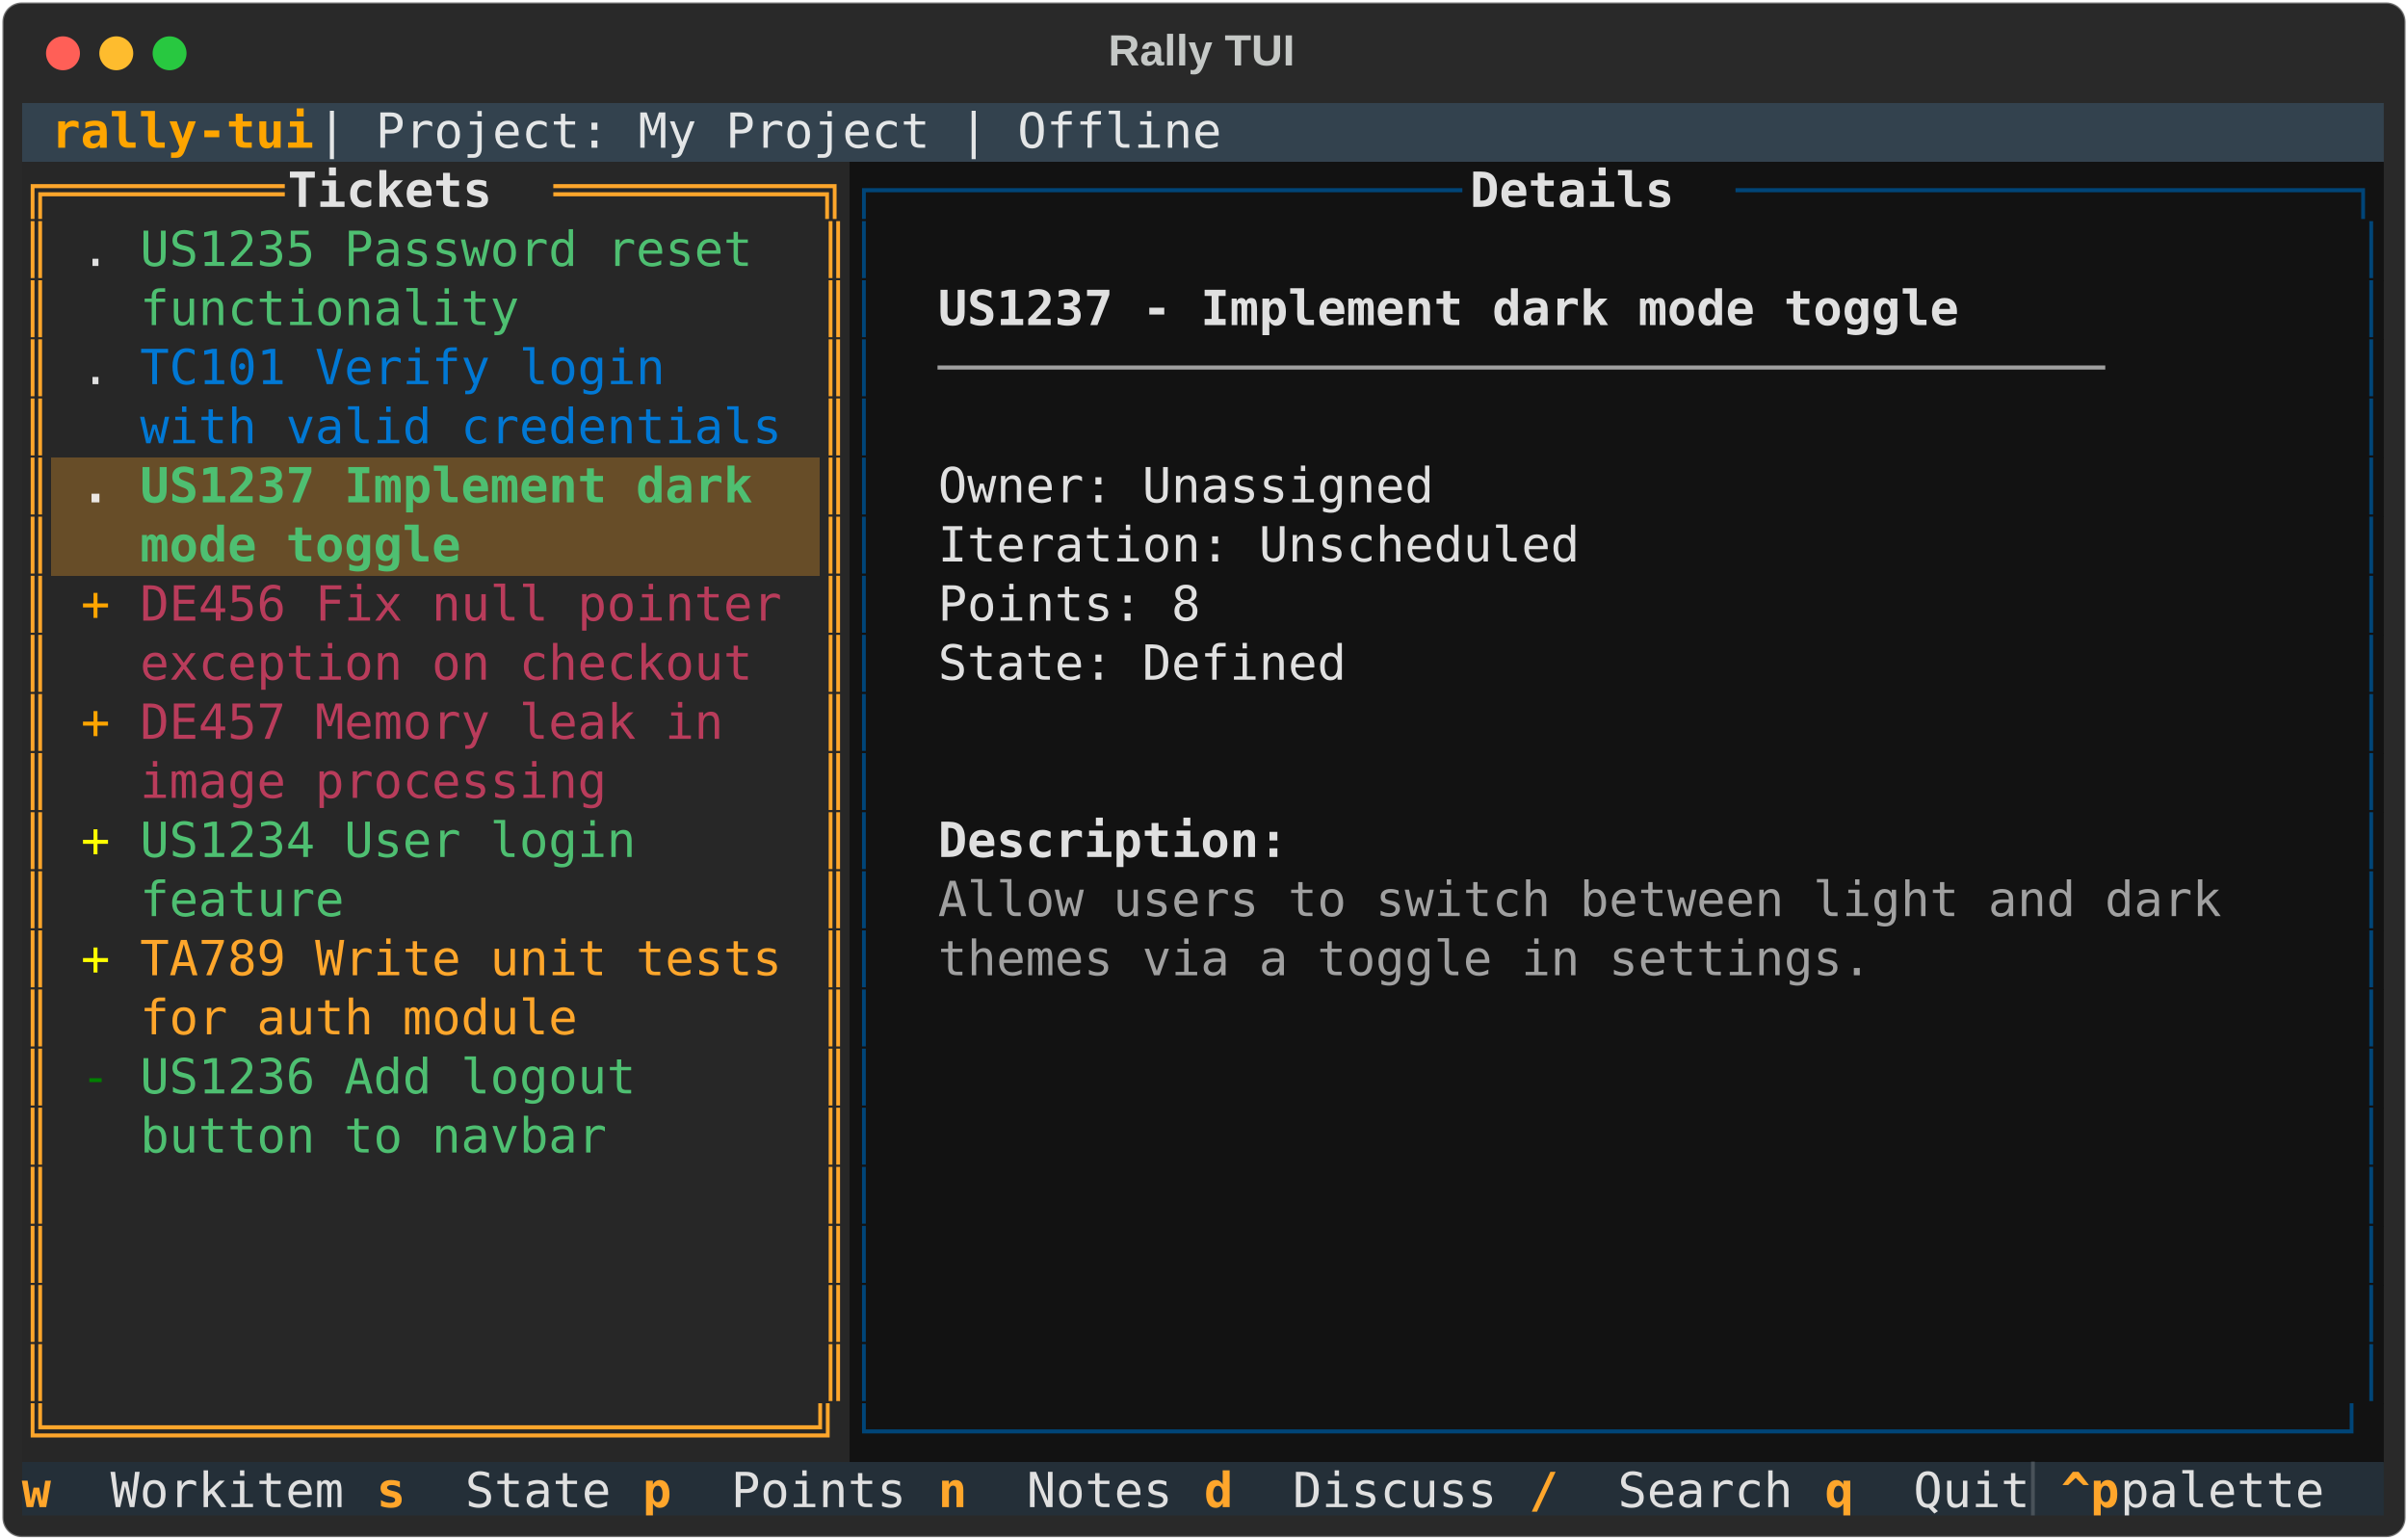
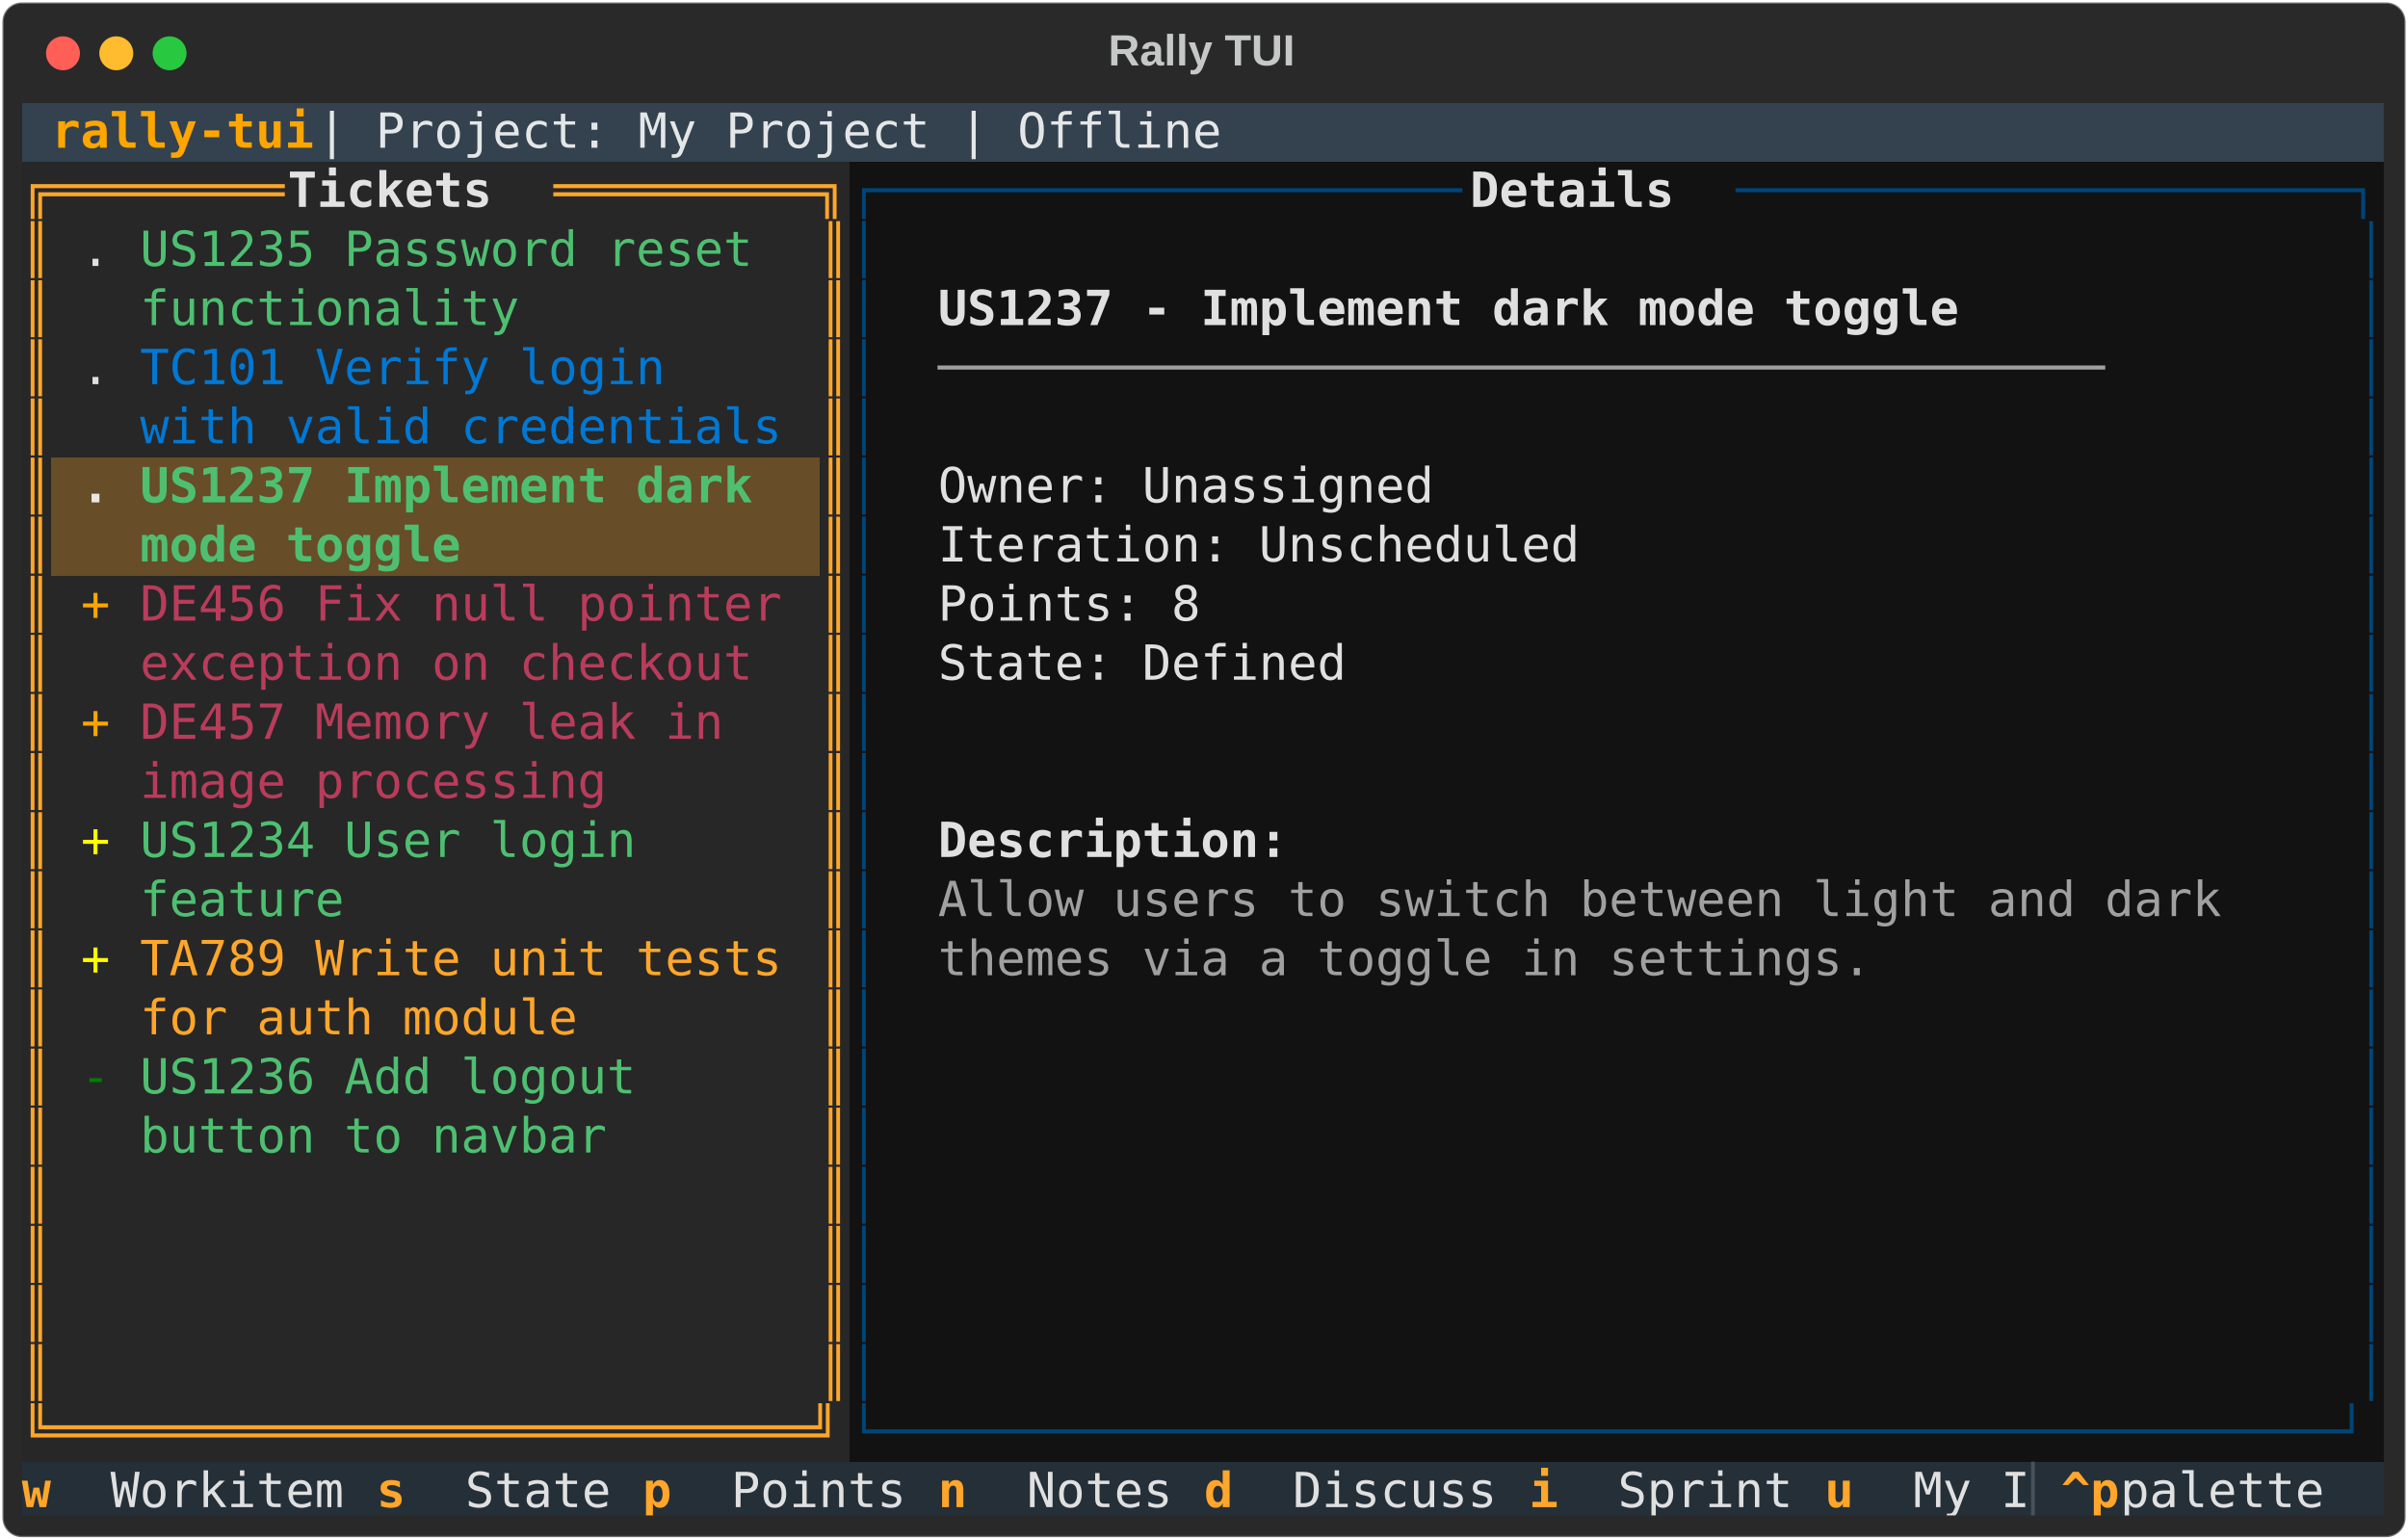
<svg xmlns="http://www.w3.org/2000/svg" class="rich-terminal" viewBox="0 0 994 635.6">
  <style>

    @font-face {
        font-family: "Fira Code";
        src: local("FiraCode-Regular"),
                url("https://cdnjs.cloudflare.com/ajax/libs/firacode/6.2.0/woff2/FiraCode-Regular.woff2") format("woff2"),
                url("https://cdnjs.cloudflare.com/ajax/libs/firacode/6.2.0/woff/FiraCode-Regular.woff") format("woff");
        font-style: normal;
        font-weight: 400;
    }
    @font-face {
        font-family: "Fira Code";
        src: local("FiraCode-Bold"),
                url("https://cdnjs.cloudflare.com/ajax/libs/firacode/6.2.0/woff2/FiraCode-Bold.woff2") format("woff2"),
                url("https://cdnjs.cloudflare.com/ajax/libs/firacode/6.2.0/woff/FiraCode-Bold.woff") format("woff");
        font-style: bold;
        font-weight: 700;
    }

    .terminal-matrix {
        font-family: Fira Code, monospace;
        font-size: 20px;
        line-height: 24.4px;
        font-variant-east-asian: full-width;
    }

    .terminal-title {
        font-size: 18px;
        font-weight: bold;
        font-family: arial;
    }

    .terminal-r1 { fill: #c5c8c6 }
.terminal-r2 { fill: #ffa500;font-weight: bold }
.terminal-r3 { fill: #e4e6e7 }
.terminal-r4 { fill: #fea62b }
.terminal-r5 { fill: #e2e2e2;font-weight: bold }
.terminal-r6 { fill: #004578 }
.terminal-r7 { fill: #e0e0e0;font-weight: bold }
.terminal-r8 { fill: #e0e0e0 }
.terminal-r9 { fill: #4ebf71 }
.terminal-r10 { fill: #0178d4 }
.terminal-r11 { fill: #a0a0a0 }
.terminal-r12 { fill: #ebe7e3;font-weight: bold }
.terminal-r13 { fill: #4ebf71;font-weight: bold }
.terminal-r14 { fill: #ffa500 }
.terminal-r15 { fill: #b93c5b }
.terminal-r16 { fill: #ffff00 }
.terminal-r17 { fill: #008000 }
.terminal-r18 { fill: #ffa62b;font-weight: bold }
.terminal-r19 { fill: #495259 }
    </style>
  <defs>
    <clipPath id="terminal-clip-terminal">
      <rect x="0" y="0" width="975.0" height="584.6" />
    </clipPath>
    <clipPath id="terminal-line-0">
      <rect x="0" y="1.5" width="976" height="24.65" />
    </clipPath>
    <clipPath id="terminal-line-1">
      <rect x="0" y="25.9" width="976" height="24.65" />
    </clipPath>
    <clipPath id="terminal-line-2">
      <rect x="0" y="50.3" width="976" height="24.65" />
    </clipPath>
    <clipPath id="terminal-line-3">
      <rect x="0" y="74.7" width="976" height="24.65" />
    </clipPath>
    <clipPath id="terminal-line-4">
      <rect x="0" y="99.1" width="976" height="24.65" />
    </clipPath>
    <clipPath id="terminal-line-5">
      <rect x="0" y="123.5" width="976" height="24.65" />
    </clipPath>
    <clipPath id="terminal-line-6">
      <rect x="0" y="147.9" width="976" height="24.65" />
    </clipPath>
    <clipPath id="terminal-line-7">
      <rect x="0" y="172.3" width="976" height="24.65" />
    </clipPath>
    <clipPath id="terminal-line-8">
      <rect x="0" y="196.7" width="976" height="24.65" />
    </clipPath>
    <clipPath id="terminal-line-9">
      <rect x="0" y="221.1" width="976" height="24.65" />
    </clipPath>
    <clipPath id="terminal-line-10">
      <rect x="0" y="245.5" width="976" height="24.65" />
    </clipPath>
    <clipPath id="terminal-line-11">
      <rect x="0" y="269.9" width="976" height="24.65" />
    </clipPath>
    <clipPath id="terminal-line-12">
      <rect x="0" y="294.3" width="976" height="24.65" />
    </clipPath>
    <clipPath id="terminal-line-13">
      <rect x="0" y="318.7" width="976" height="24.65" />
    </clipPath>
    <clipPath id="terminal-line-14">
      <rect x="0" y="343.1" width="976" height="24.65" />
    </clipPath>
    <clipPath id="terminal-line-15">
      <rect x="0" y="367.5" width="976" height="24.65" />
    </clipPath>
    <clipPath id="terminal-line-16">
      <rect x="0" y="391.9" width="976" height="24.65" />
    </clipPath>
    <clipPath id="terminal-line-17">
      <rect x="0" y="416.3" width="976" height="24.65" />
    </clipPath>
    <clipPath id="terminal-line-18">
      <rect x="0" y="440.7" width="976" height="24.65" />
    </clipPath>
    <clipPath id="terminal-line-19">
      <rect x="0" y="465.1" width="976" height="24.65" />
    </clipPath>
    <clipPath id="terminal-line-20">
      <rect x="0" y="489.5" width="976" height="24.65" />
    </clipPath>
    <clipPath id="terminal-line-21">
      <rect x="0" y="513.9" width="976" height="24.65" />
    </clipPath>
    <clipPath id="terminal-line-22">
      <rect x="0" y="538.3" width="976" height="24.65" />
    </clipPath>
  </defs>
  <rect fill="#292929" stroke="rgba(255,255,255,0.35)" stroke-width="1" x="1" y="1" width="992" height="633.6" rx="8" />
  <text class="terminal-title" fill="#c5c8c6" text-anchor="middle" x="496" y="27">Rally TUI</text>
  <g transform="translate(26,22)">
    <circle cx="0" cy="0" r="7" fill="#ff5f57" />
    <circle cx="22" cy="0" r="7" fill="#febc2e" />
    <circle cx="44" cy="0" r="7" fill="#28c840" />
  </g>
  <g transform="translate(9, 41)" clip-path="url(#terminal-clip-terminal)">
    <rect fill="#33424e" x="0" y="1.5" width="12.2" height="24.65" shape-rendering="crispEdges" />
    <rect fill="#33424e" x="12.2" y="1.5" width="109.8" height="24.65" shape-rendering="crispEdges" />
    <rect fill="#33424e" x="122" y="1.5" width="390.4" height="24.65" shape-rendering="crispEdges" />
    <rect fill="#33424e" x="512.4" y="1.5" width="463.6" height="24.65" shape-rendering="crispEdges" />
    <rect fill="#272727" x="0" y="25.9" width="109.8" height="24.65" shape-rendering="crispEdges" />
    <rect fill="#272727" x="109.8" y="25.9" width="109.8" height="24.65" shape-rendering="crispEdges" />
    <rect fill="#272727" x="219.6" y="25.9" width="122" height="24.65" shape-rendering="crispEdges" />
    <rect fill="#121212" x="341.6" y="25.9" width="256.2" height="24.65" shape-rendering="crispEdges" />
    <rect fill="#121212" x="597.8" y="25.9" width="109.8" height="24.65" shape-rendering="crispEdges" />
    <rect fill="#121212" x="707.6" y="25.9" width="268.4" height="24.65" shape-rendering="crispEdges" />
    <rect fill="#272727" x="0" y="50.3" width="12.2" height="24.65" shape-rendering="crispEdges" />
    <rect fill="#272727" x="12.2" y="50.3" width="12.2" height="24.65" shape-rendering="crispEdges" />
    <rect fill="#272727" x="24.4" y="50.3" width="12.2" height="24.65" shape-rendering="crispEdges" />
    <rect fill="#272727" x="36.6" y="50.3" width="12.2" height="24.65" shape-rendering="crispEdges" />
    <rect fill="#272727" x="48.8" y="50.3" width="256.2" height="24.65" shape-rendering="crispEdges" />
    <rect fill="#272727" x="305" y="50.3" width="24.4" height="24.65" shape-rendering="crispEdges" />
    <rect fill="#272727" x="329.4" y="50.3" width="12.2" height="24.65" shape-rendering="crispEdges" />
    <rect fill="#121212" x="341.6" y="50.3" width="12.2" height="24.65" shape-rendering="crispEdges" />
    <rect fill="#121212" x="353.8" y="50.3" width="610" height="24.65" shape-rendering="crispEdges" />
    <rect fill="#121212" x="963.8" y="50.3" width="12.2" height="24.65" shape-rendering="crispEdges" />
    <rect fill="#272727" x="0" y="74.7" width="12.2" height="24.65" shape-rendering="crispEdges" />
    <rect fill="#272727" x="12.2" y="74.7" width="36.6" height="24.65" shape-rendering="crispEdges" />
    <rect fill="#272727" x="48.8" y="74.7" width="158.6" height="24.65" shape-rendering="crispEdges" />
    <rect fill="#272727" x="207.4" y="74.7" width="122" height="24.65" shape-rendering="crispEdges" />
    <rect fill="#272727" x="329.4" y="74.7" width="12.2" height="24.65" shape-rendering="crispEdges" />
    <rect fill="#121212" x="341.6" y="74.7" width="12.2" height="24.65" shape-rendering="crispEdges" />
    <rect fill="#121212" x="353.8" y="74.7" width="24.4" height="24.65" shape-rendering="crispEdges" />
    <rect fill="#121212" x="378.2" y="74.7" width="427" height="24.65" shape-rendering="crispEdges" />
    <rect fill="#121212" x="805.2" y="74.7" width="158.6" height="24.65" shape-rendering="crispEdges" />
    <rect fill="#121212" x="963.8" y="74.7" width="12.2" height="24.65" shape-rendering="crispEdges" />
    <rect fill="#272727" x="0" y="99.1" width="12.2" height="24.65" shape-rendering="crispEdges" />
    <rect fill="#272727" x="12.2" y="99.1" width="12.2" height="24.65" shape-rendering="crispEdges" />
    <rect fill="#272727" x="24.4" y="99.1" width="12.2" height="24.65" shape-rendering="crispEdges" />
    <rect fill="#272727" x="36.6" y="99.1" width="12.2" height="24.65" shape-rendering="crispEdges" />
    <rect fill="#272727" x="48.8" y="99.1" width="219.6" height="24.65" shape-rendering="crispEdges" />
    <rect fill="#272727" x="268.4" y="99.1" width="61" height="24.65" shape-rendering="crispEdges" />
    <rect fill="#272727" x="329.4" y="99.1" width="12.2" height="24.65" shape-rendering="crispEdges" />
    <rect fill="#121212" x="341.6" y="99.1" width="12.2" height="24.65" shape-rendering="crispEdges" />
    <rect fill="#121212" x="353.8" y="99.1" width="24.4" height="24.65" shape-rendering="crispEdges" />
    <rect fill="#121212" x="378.2" y="99.1" width="488" height="24.65" shape-rendering="crispEdges" />
    <rect fill="#121212" x="866.2" y="99.1" width="97.6" height="24.65" shape-rendering="crispEdges" />
    <rect fill="#121212" x="963.8" y="99.1" width="12.2" height="24.65" shape-rendering="crispEdges" />
    <rect fill="#272727" x="0" y="123.5" width="12.2" height="24.65" shape-rendering="crispEdges" />
    <rect fill="#272727" x="12.2" y="123.5" width="36.6" height="24.65" shape-rendering="crispEdges" />
    <rect fill="#272727" x="48.8" y="123.5" width="268.4" height="24.65" shape-rendering="crispEdges" />
    <rect fill="#272727" x="317.2" y="123.5" width="12.2" height="24.65" shape-rendering="crispEdges" />
    <rect fill="#272727" x="329.4" y="123.5" width="12.2" height="24.65" shape-rendering="crispEdges" />
    <rect fill="#121212" x="341.6" y="123.5" width="12.2" height="24.65" shape-rendering="crispEdges" />
    <rect fill="#121212" x="353.8" y="123.5" width="610" height="24.65" shape-rendering="crispEdges" />
    <rect fill="#121212" x="963.8" y="123.5" width="12.2" height="24.65" shape-rendering="crispEdges" />
    <rect fill="#272727" x="0" y="147.9" width="12.2" height="24.65" shape-rendering="crispEdges" />
    <rect fill="#674d28" x="12.2" y="147.9" width="12.2" height="24.65" shape-rendering="crispEdges" />
    <rect fill="#674d28" x="24.4" y="147.9" width="12.2" height="24.65" shape-rendering="crispEdges" />
    <rect fill="#674d28" x="36.6" y="147.9" width="12.2" height="24.65" shape-rendering="crispEdges" />
    <rect fill="#674d28" x="48.8" y="147.9" width="256.2" height="24.65" shape-rendering="crispEdges" />
    <rect fill="#674d28" x="305" y="147.9" width="24.4" height="24.65" shape-rendering="crispEdges" />
    <rect fill="#272727" x="329.4" y="147.9" width="12.2" height="24.65" shape-rendering="crispEdges" />
    <rect fill="#121212" x="341.6" y="147.9" width="12.2" height="24.65" shape-rendering="crispEdges" />
    <rect fill="#121212" x="353.8" y="147.9" width="24.4" height="24.65" shape-rendering="crispEdges" />
    <rect fill="#121212" x="378.2" y="147.9" width="207.4" height="24.65" shape-rendering="crispEdges" />
    <rect fill="#121212" x="585.6" y="147.9" width="378.2" height="24.65" shape-rendering="crispEdges" />
    <rect fill="#121212" x="963.8" y="147.9" width="12.2" height="24.65" shape-rendering="crispEdges" />
    <rect fill="#272727" x="0" y="172.3" width="12.2" height="24.65" shape-rendering="crispEdges" />
    <rect fill="#674d28" x="12.2" y="172.3" width="36.6" height="24.65" shape-rendering="crispEdges" />
    <rect fill="#674d28" x="48.8" y="172.3" width="134.2" height="24.65" shape-rendering="crispEdges" />
    <rect fill="#674d28" x="183" y="172.3" width="146.4" height="24.65" shape-rendering="crispEdges" />
    <rect fill="#272727" x="329.4" y="172.3" width="12.2" height="24.65" shape-rendering="crispEdges" />
    <rect fill="#121212" x="341.6" y="172.3" width="12.2" height="24.65" shape-rendering="crispEdges" />
    <rect fill="#121212" x="353.8" y="172.3" width="24.4" height="24.65" shape-rendering="crispEdges" />
    <rect fill="#121212" x="378.2" y="172.3" width="268.4" height="24.65" shape-rendering="crispEdges" />
    <rect fill="#121212" x="646.6" y="172.3" width="317.2" height="24.65" shape-rendering="crispEdges" />
    <rect fill="#121212" x="963.8" y="172.3" width="12.2" height="24.65" shape-rendering="crispEdges" />
    <rect fill="#272727" x="0" y="196.7" width="12.2" height="24.65" shape-rendering="crispEdges" />
    <rect fill="#272727" x="12.2" y="196.7" width="12.2" height="24.65" shape-rendering="crispEdges" />
    <rect fill="#272727" x="24.4" y="196.7" width="12.2" height="24.65" shape-rendering="crispEdges" />
    <rect fill="#272727" x="36.6" y="196.7" width="12.2" height="24.65" shape-rendering="crispEdges" />
    <rect fill="#272727" x="48.8" y="196.7" width="268.4" height="24.65" shape-rendering="crispEdges" />
    <rect fill="#272727" x="317.2" y="196.7" width="12.2" height="24.65" shape-rendering="crispEdges" />
    <rect fill="#272727" x="329.4" y="196.7" width="12.2" height="24.65" shape-rendering="crispEdges" />
    <rect fill="#121212" x="341.6" y="196.7" width="12.2" height="24.65" shape-rendering="crispEdges" />
    <rect fill="#121212" x="353.8" y="196.7" width="24.4" height="24.65" shape-rendering="crispEdges" />
    <rect fill="#121212" x="378.2" y="196.7" width="109.8" height="24.65" shape-rendering="crispEdges" />
    <rect fill="#121212" x="488" y="196.7" width="475.8" height="24.65" shape-rendering="crispEdges" />
    <rect fill="#121212" x="963.8" y="196.7" width="12.2" height="24.65" shape-rendering="crispEdges" />
    <rect fill="#272727" x="0" y="221.1" width="12.2" height="24.65" shape-rendering="crispEdges" />
    <rect fill="#272727" x="12.2" y="221.1" width="36.6" height="24.65" shape-rendering="crispEdges" />
    <rect fill="#272727" x="48.8" y="221.1" width="256.2" height="24.65" shape-rendering="crispEdges" />
    <rect fill="#272727" x="305" y="221.1" width="24.4" height="24.65" shape-rendering="crispEdges" />
    <rect fill="#272727" x="329.4" y="221.1" width="12.2" height="24.65" shape-rendering="crispEdges" />
    <rect fill="#121212" x="341.6" y="221.1" width="12.2" height="24.65" shape-rendering="crispEdges" />
    <rect fill="#121212" x="353.8" y="221.1" width="24.4" height="24.65" shape-rendering="crispEdges" />
    <rect fill="#121212" x="378.2" y="221.1" width="170.8" height="24.65" shape-rendering="crispEdges" />
    <rect fill="#121212" x="549" y="221.1" width="414.8" height="24.65" shape-rendering="crispEdges" />
    <rect fill="#121212" x="963.8" y="221.1" width="12.2" height="24.65" shape-rendering="crispEdges" />
    <rect fill="#272727" x="0" y="245.5" width="12.2" height="24.65" shape-rendering="crispEdges" />
    <rect fill="#272727" x="12.2" y="245.5" width="12.2" height="24.65" shape-rendering="crispEdges" />
    <rect fill="#272727" x="24.4" y="245.5" width="12.2" height="24.65" shape-rendering="crispEdges" />
    <rect fill="#272727" x="36.6" y="245.5" width="12.2" height="24.65" shape-rendering="crispEdges" />
    <rect fill="#272727" x="48.8" y="245.5" width="244" height="24.65" shape-rendering="crispEdges" />
    <rect fill="#272727" x="292.8" y="245.5" width="36.6" height="24.65" shape-rendering="crispEdges" />
    <rect fill="#272727" x="329.4" y="245.5" width="12.2" height="24.65" shape-rendering="crispEdges" />
    <rect fill="#121212" x="341.6" y="245.5" width="12.2" height="24.65" shape-rendering="crispEdges" />
    <rect fill="#121212" x="353.8" y="245.5" width="610" height="24.65" shape-rendering="crispEdges" />
    <rect fill="#121212" x="963.8" y="245.5" width="12.2" height="24.65" shape-rendering="crispEdges" />
    <rect fill="#272727" x="0" y="269.9" width="12.2" height="24.65" shape-rendering="crispEdges" />
    <rect fill="#272727" x="12.2" y="269.9" width="36.6" height="24.65" shape-rendering="crispEdges" />
    <rect fill="#272727" x="48.8" y="269.9" width="195.2" height="24.65" shape-rendering="crispEdges" />
    <rect fill="#272727" x="244" y="269.9" width="85.4" height="24.65" shape-rendering="crispEdges" />
    <rect fill="#272727" x="329.4" y="269.9" width="12.2" height="24.65" shape-rendering="crispEdges" />
    <rect fill="#121212" x="341.6" y="269.9" width="12.2" height="24.65" shape-rendering="crispEdges" />
    <rect fill="#121212" x="353.8" y="269.9" width="24.4" height="24.65" shape-rendering="crispEdges" />
    <rect fill="#121212" x="378.2" y="269.9" width="0" height="24.65" shape-rendering="crispEdges" />
    <rect fill="#121212" x="378.2" y="269.9" width="585.6" height="24.65" shape-rendering="crispEdges" />
    <rect fill="#121212" x="963.8" y="269.9" width="12.2" height="24.65" shape-rendering="crispEdges" />
    <rect fill="#272727" x="0" y="294.3" width="12.2" height="24.65" shape-rendering="crispEdges" />
    <rect fill="#272727" x="12.2" y="294.3" width="12.2" height="24.65" shape-rendering="crispEdges" />
    <rect fill="#272727" x="24.4" y="294.3" width="12.2" height="24.65" shape-rendering="crispEdges" />
    <rect fill="#272727" x="36.6" y="294.3" width="12.2" height="24.65" shape-rendering="crispEdges" />
    <rect fill="#272727" x="48.8" y="294.3" width="207.4" height="24.65" shape-rendering="crispEdges" />
    <rect fill="#272727" x="256.2" y="294.3" width="73.2" height="24.65" shape-rendering="crispEdges" />
    <rect fill="#272727" x="329.4" y="294.3" width="12.2" height="24.65" shape-rendering="crispEdges" />
    <rect fill="#121212" x="341.6" y="294.3" width="12.2" height="24.65" shape-rendering="crispEdges" />
    <rect fill="#121212" x="353.8" y="294.3" width="24.4" height="24.65" shape-rendering="crispEdges" />
    <rect fill="#121212" x="378.2" y="294.3" width="146.4" height="24.65" shape-rendering="crispEdges" />
    <rect fill="#121212" x="524.6" y="294.3" width="439.2" height="24.65" shape-rendering="crispEdges" />
    <rect fill="#121212" x="963.8" y="294.3" width="12.2" height="24.65" shape-rendering="crispEdges" />
    <rect fill="#272727" x="0" y="318.7" width="12.2" height="24.65" shape-rendering="crispEdges" />
    <rect fill="#272727" x="12.2" y="318.7" width="36.6" height="24.65" shape-rendering="crispEdges" />
    <rect fill="#272727" x="48.8" y="318.7" width="85.4" height="24.65" shape-rendering="crispEdges" />
    <rect fill="#272727" x="134.2" y="318.7" width="195.2" height="24.65" shape-rendering="crispEdges" />
    <rect fill="#272727" x="329.4" y="318.7" width="12.2" height="24.65" shape-rendering="crispEdges" />
    <rect fill="#121212" x="341.6" y="318.7" width="12.2" height="24.65" shape-rendering="crispEdges" />
    <rect fill="#121212" x="353.8" y="318.7" width="24.4" height="24.65" shape-rendering="crispEdges" />
    <rect fill="#121212" x="378.2" y="318.7" width="536.8" height="24.65" shape-rendering="crispEdges" />
    <rect fill="#121212" x="915" y="318.7" width="48.8" height="24.65" shape-rendering="crispEdges" />
    <rect fill="#121212" x="963.8" y="318.7" width="12.2" height="24.65" shape-rendering="crispEdges" />
    <rect fill="#272727" x="0" y="343.1" width="12.2" height="24.65" shape-rendering="crispEdges" />
    <rect fill="#272727" x="12.2" y="343.1" width="12.2" height="24.65" shape-rendering="crispEdges" />
    <rect fill="#272727" x="24.4" y="343.1" width="12.2" height="24.65" shape-rendering="crispEdges" />
    <rect fill="#272727" x="36.6" y="343.1" width="12.2" height="24.65" shape-rendering="crispEdges" />
    <rect fill="#272727" x="48.8" y="343.1" width="268.4" height="24.65" shape-rendering="crispEdges" />
    <rect fill="#272727" x="317.2" y="343.1" width="12.2" height="24.65" shape-rendering="crispEdges" />
    <rect fill="#272727" x="329.4" y="343.1" width="12.2" height="24.65" shape-rendering="crispEdges" />
    <rect fill="#121212" x="341.6" y="343.1" width="12.2" height="24.65" shape-rendering="crispEdges" />
    <rect fill="#121212" x="353.8" y="343.1" width="24.4" height="24.65" shape-rendering="crispEdges" />
    <rect fill="#121212" x="378.2" y="343.1" width="390.4" height="24.65" shape-rendering="crispEdges" />
    <rect fill="#121212" x="768.6" y="343.1" width="195.2" height="24.65" shape-rendering="crispEdges" />
    <rect fill="#121212" x="963.8" y="343.1" width="12.2" height="24.65" shape-rendering="crispEdges" />
    <rect fill="#272727" x="0" y="367.5" width="12.2" height="24.65" shape-rendering="crispEdges" />
    <rect fill="#272727" x="12.2" y="367.5" width="36.6" height="24.65" shape-rendering="crispEdges" />
    <rect fill="#272727" x="48.8" y="367.5" width="183" height="24.65" shape-rendering="crispEdges" />
    <rect fill="#272727" x="231.8" y="367.5" width="97.6" height="24.65" shape-rendering="crispEdges" />
    <rect fill="#272727" x="329.4" y="367.5" width="12.2" height="24.65" shape-rendering="crispEdges" />
    <rect fill="#121212" x="341.6" y="367.5" width="12.2" height="24.65" shape-rendering="crispEdges" />
    <rect fill="#121212" x="353.8" y="367.5" width="610" height="24.65" shape-rendering="crispEdges" />
    <rect fill="#121212" x="963.8" y="367.5" width="12.2" height="24.65" shape-rendering="crispEdges" />
    <rect fill="#272727" x="0" y="391.9" width="12.2" height="24.65" shape-rendering="crispEdges" />
    <rect fill="#272727" x="12.2" y="391.9" width="12.2" height="24.65" shape-rendering="crispEdges" />
    <rect fill="#272727" x="24.4" y="391.9" width="12.2" height="24.65" shape-rendering="crispEdges" />
    <rect fill="#272727" x="36.6" y="391.9" width="12.2" height="24.65" shape-rendering="crispEdges" />
    <rect fill="#272727" x="48.8" y="391.9" width="207.4" height="24.65" shape-rendering="crispEdges" />
    <rect fill="#272727" x="256.2" y="391.9" width="73.2" height="24.65" shape-rendering="crispEdges" />
    <rect fill="#272727" x="329.4" y="391.9" width="12.2" height="24.65" shape-rendering="crispEdges" />
    <rect fill="#121212" x="341.6" y="391.9" width="12.2" height="24.65" shape-rendering="crispEdges" />
    <rect fill="#121212" x="353.8" y="391.9" width="610" height="24.65" shape-rendering="crispEdges" />
    <rect fill="#121212" x="963.8" y="391.9" width="12.2" height="24.65" shape-rendering="crispEdges" />
    <rect fill="#272727" x="0" y="416.3" width="12.2" height="24.65" shape-rendering="crispEdges" />
    <rect fill="#272727" x="12.2" y="416.3" width="36.6" height="24.65" shape-rendering="crispEdges" />
    <rect fill="#272727" x="48.8" y="416.3" width="195.2" height="24.65" shape-rendering="crispEdges" />
    <rect fill="#272727" x="244" y="416.3" width="85.4" height="24.65" shape-rendering="crispEdges" />
    <rect fill="#272727" x="329.4" y="416.3" width="12.2" height="24.65" shape-rendering="crispEdges" />
    <rect fill="#121212" x="341.6" y="416.3" width="12.2" height="24.65" shape-rendering="crispEdges" />
    <rect fill="#121212" x="353.8" y="416.3" width="610" height="24.65" shape-rendering="crispEdges" />
    <rect fill="#121212" x="963.8" y="416.3" width="12.2" height="24.65" shape-rendering="crispEdges" />
    <rect fill="#272727" x="0" y="440.7" width="12.2" height="24.65" shape-rendering="crispEdges" />
    <rect fill="#272727" x="12.2" y="440.7" width="317.2" height="24.65" shape-rendering="crispEdges" />
    <rect fill="#272727" x="329.4" y="440.7" width="12.2" height="24.65" shape-rendering="crispEdges" />
    <rect fill="#121212" x="341.6" y="440.7" width="12.2" height="24.65" shape-rendering="crispEdges" />
    <rect fill="#121212" x="353.8" y="440.7" width="610" height="24.65" shape-rendering="crispEdges" />
    <rect fill="#121212" x="963.8" y="440.7" width="12.2" height="24.65" shape-rendering="crispEdges" />
    <rect fill="#272727" x="0" y="465.1" width="12.2" height="24.65" shape-rendering="crispEdges" />
    <rect fill="#272727" x="12.2" y="465.1" width="317.2" height="24.65" shape-rendering="crispEdges" />
    <rect fill="#272727" x="329.4" y="465.1" width="12.2" height="24.65" shape-rendering="crispEdges" />
    <rect fill="#121212" x="341.6" y="465.1" width="12.2" height="24.65" shape-rendering="crispEdges" />
    <rect fill="#121212" x="353.8" y="465.1" width="610" height="24.65" shape-rendering="crispEdges" />
    <rect fill="#121212" x="963.8" y="465.1" width="12.2" height="24.65" shape-rendering="crispEdges" />
    <rect fill="#272727" x="0" y="489.5" width="12.2" height="24.65" shape-rendering="crispEdges" />
    <rect fill="#272727" x="12.2" y="489.5" width="317.2" height="24.65" shape-rendering="crispEdges" />
    <rect fill="#272727" x="329.4" y="489.5" width="12.2" height="24.65" shape-rendering="crispEdges" />
    <rect fill="#121212" x="341.6" y="489.5" width="12.2" height="24.65" shape-rendering="crispEdges" />
    <rect fill="#121212" x="353.8" y="489.5" width="610" height="24.65" shape-rendering="crispEdges" />
    <rect fill="#121212" x="963.8" y="489.5" width="12.2" height="24.65" shape-rendering="crispEdges" />
    <rect fill="#272727" x="0" y="513.9" width="12.2" height="24.65" shape-rendering="crispEdges" />
    <rect fill="#272727" x="12.2" y="513.9" width="317.2" height="24.65" shape-rendering="crispEdges" />
    <rect fill="#272727" x="329.4" y="513.9" width="12.2" height="24.65" shape-rendering="crispEdges" />
    <rect fill="#121212" x="341.6" y="513.9" width="12.2" height="24.65" shape-rendering="crispEdges" />
    <rect fill="#121212" x="353.8" y="513.9" width="610" height="24.65" shape-rendering="crispEdges" />
    <rect fill="#121212" x="963.8" y="513.9" width="12.2" height="24.65" shape-rendering="crispEdges" />
    <rect fill="#272727" x="0" y="538.3" width="341.6" height="24.65" shape-rendering="crispEdges" />
    <rect fill="#121212" x="341.6" y="538.3" width="634.4" height="24.65" shape-rendering="crispEdges" />
    <rect fill="#242f38" x="0" y="562.7" width="36.6" height="24.65" shape-rendering="crispEdges" />
    <rect fill="#242f38" x="36.6" y="562.7" width="109.8" height="24.65" shape-rendering="crispEdges" />
    <rect fill="#242f38" x="146.4" y="562.7" width="36.6" height="24.65" shape-rendering="crispEdges" />
    <rect fill="#242f38" x="183" y="562.7" width="73.2" height="24.65" shape-rendering="crispEdges" />
    <rect fill="#242f38" x="256.2" y="562.7" width="36.6" height="24.65" shape-rendering="crispEdges" />
    <rect fill="#242f38" x="292.8" y="562.7" width="85.4" height="24.65" shape-rendering="crispEdges" />
    <rect fill="#242f38" x="378.2" y="562.7" width="36.6" height="24.65" shape-rendering="crispEdges" />
    <rect fill="#242f38" x="414.8" y="562.7" width="73.2" height="24.65" shape-rendering="crispEdges" />
    <rect fill="#242f38" x="488" y="562.7" width="36.6" height="24.65" shape-rendering="crispEdges" />
    <rect fill="#242f38" x="524.6" y="562.7" width="97.6" height="24.65" shape-rendering="crispEdges" />
    <rect fill="#242f38" x="622.2" y="562.7" width="36.6" height="24.65" shape-rendering="crispEdges" />
    <rect fill="#242f38" x="658.8" y="562.7" width="85.4" height="24.65" shape-rendering="crispEdges" />
    <rect fill="#242f38" x="744.2" y="562.7" width="36.6" height="24.65" shape-rendering="crispEdges" />
    <rect fill="#242f38" x="780.8" y="562.7" width="48.8" height="24.65" shape-rendering="crispEdges" />
    <rect fill="#242f38" x="829.6" y="562.7" width="12.2" height="24.65" shape-rendering="crispEdges" />
    <rect fill="#242f38" x="841.8" y="562.7" width="24.4" height="24.65" shape-rendering="crispEdges" />
    <rect fill="#242f38" x="866.2" y="562.7" width="97.6" height="24.65" shape-rendering="crispEdges" />
    <rect fill="#242f38" x="963.8" y="562.7" width="12.2" height="24.65" shape-rendering="crispEdges" />
    <g class="terminal-matrix">
      <text class="terminal-r2" x="12.2" y="20" textLength="109.8" clip-path="url(#terminal-line-0)">rally-tui</text>
      <text class="terminal-r3" x="122" y="20" textLength="390.4" clip-path="url(#terminal-line-0)"> | Project: My Project | Offline</text>
      <text class="terminal-r1" x="976" y="20" textLength="12.2" clip-path="url(#terminal-line-0)">
</text>
      <text class="terminal-r4" x="0" y="44.4" textLength="109.8" clip-path="url(#terminal-line-1)">╔════════</text>
      <text class="terminal-r5" x="109.8" y="44.4" textLength="109.8" clip-path="url(#terminal-line-1)"> Tickets </text>
      <text class="terminal-r4" x="219.6" y="44.4" textLength="122" clip-path="url(#terminal-line-1)">═════════╗</text>
      <text class="terminal-r6" x="341.6" y="44.4" textLength="256.2" clip-path="url(#terminal-line-1)">┌────────────────────</text>
      <text class="terminal-r7" x="597.8" y="44.4" textLength="109.8" clip-path="url(#terminal-line-1)"> Details </text>
      <text class="terminal-r6" x="707.6" y="44.4" textLength="268.4" clip-path="url(#terminal-line-1)">─────────────────────┐</text>
      <text class="terminal-r1" x="976" y="44.4" textLength="12.2" clip-path="url(#terminal-line-1)">
</text>
      <text class="terminal-r4" x="0" y="68.8" textLength="12.2" clip-path="url(#terminal-line-2)">║</text>
      <text class="terminal-r8" x="24.4" y="68.8" textLength="12.2" clip-path="url(#terminal-line-2)">.</text>
      <text class="terminal-r9" x="48.8" y="68.8" textLength="256.2" clip-path="url(#terminal-line-2)">US1235 Password reset</text>
      <text class="terminal-r4" x="329.4" y="68.8" textLength="12.2" clip-path="url(#terminal-line-2)">║</text>
      <text class="terminal-r6" x="341.6" y="68.8" textLength="12.2" clip-path="url(#terminal-line-2)">│</text>
      <text class="terminal-r6" x="963.8" y="68.8" textLength="12.2" clip-path="url(#terminal-line-2)">│</text>
      <text class="terminal-r1" x="976" y="68.8" textLength="12.2" clip-path="url(#terminal-line-2)">
</text>
      <text class="terminal-r4" x="0" y="93.2" textLength="12.2" clip-path="url(#terminal-line-3)">║</text>
      <text class="terminal-r9" x="48.8" y="93.2" textLength="158.6" clip-path="url(#terminal-line-3)">functionality</text>
      <text class="terminal-r4" x="329.4" y="93.2" textLength="12.2" clip-path="url(#terminal-line-3)">║</text>
      <text class="terminal-r6" x="341.6" y="93.2" textLength="12.2" clip-path="url(#terminal-line-3)">│</text>
      <text class="terminal-r7" x="378.2" y="93.2" textLength="427" clip-path="url(#terminal-line-3)">US1237 - Implement dark mode toggle</text>
      <text class="terminal-r6" x="963.8" y="93.2" textLength="12.2" clip-path="url(#terminal-line-3)">│</text>
      <text class="terminal-r1" x="976" y="93.2" textLength="12.2" clip-path="url(#terminal-line-3)">
</text>
      <text class="terminal-r4" x="0" y="117.6" textLength="12.2" clip-path="url(#terminal-line-4)">║</text>
      <text class="terminal-r8" x="24.4" y="117.6" textLength="12.2" clip-path="url(#terminal-line-4)">.</text>
      <text class="terminal-r10" x="48.8" y="117.6" textLength="219.6" clip-path="url(#terminal-line-4)">TC101 Verify login</text>
      <text class="terminal-r4" x="329.4" y="117.6" textLength="12.2" clip-path="url(#terminal-line-4)">║</text>
      <text class="terminal-r6" x="341.6" y="117.6" textLength="12.2" clip-path="url(#terminal-line-4)">│</text>
      <text class="terminal-r11" x="378.2" y="117.6" textLength="488" clip-path="url(#terminal-line-4)">────────────────────────────────────────</text>
      <text class="terminal-r6" x="963.8" y="117.6" textLength="12.2" clip-path="url(#terminal-line-4)">│</text>
      <text class="terminal-r1" x="976" y="117.6" textLength="12.2" clip-path="url(#terminal-line-4)">
</text>
      <text class="terminal-r4" x="0" y="142" textLength="12.2" clip-path="url(#terminal-line-5)">║</text>
      <text class="terminal-r10" x="48.8" y="142" textLength="268.4" clip-path="url(#terminal-line-5)">with valid credentials</text>
      <text class="terminal-r4" x="329.4" y="142" textLength="12.2" clip-path="url(#terminal-line-5)">║</text>
      <text class="terminal-r6" x="341.6" y="142" textLength="12.2" clip-path="url(#terminal-line-5)">│</text>
      <text class="terminal-r6" x="963.8" y="142" textLength="12.2" clip-path="url(#terminal-line-5)">│</text>
      <text class="terminal-r1" x="976" y="142" textLength="12.2" clip-path="url(#terminal-line-5)">
</text>
      <text class="terminal-r4" x="0" y="166.4" textLength="12.2" clip-path="url(#terminal-line-6)">║</text>
      <text class="terminal-r12" x="24.4" y="166.4" textLength="12.2" clip-path="url(#terminal-line-6)">.</text>
      <text class="terminal-r13" x="48.8" y="166.4" textLength="256.2" clip-path="url(#terminal-line-6)">US1237 Implement dark</text>
      <text class="terminal-r4" x="329.4" y="166.4" textLength="12.2" clip-path="url(#terminal-line-6)">║</text>
      <text class="terminal-r6" x="341.6" y="166.4" textLength="12.2" clip-path="url(#terminal-line-6)">│</text>
      <text class="terminal-r8" x="378.2" y="166.4" textLength="207.4" clip-path="url(#terminal-line-6)">Owner: Unassigned</text>
      <text class="terminal-r6" x="963.8" y="166.4" textLength="12.2" clip-path="url(#terminal-line-6)">│</text>
      <text class="terminal-r1" x="976" y="166.4" textLength="12.2" clip-path="url(#terminal-line-6)">
</text>
      <text class="terminal-r4" x="0" y="190.8" textLength="12.2" clip-path="url(#terminal-line-7)">║</text>
      <text class="terminal-r13" x="48.8" y="190.8" textLength="134.2" clip-path="url(#terminal-line-7)">mode toggle</text>
      <text class="terminal-r4" x="329.4" y="190.8" textLength="12.2" clip-path="url(#terminal-line-7)">║</text>
      <text class="terminal-r6" x="341.6" y="190.8" textLength="12.2" clip-path="url(#terminal-line-7)">│</text>
      <text class="terminal-r8" x="378.2" y="190.8" textLength="268.4" clip-path="url(#terminal-line-7)">Iteration: Unscheduled</text>
      <text class="terminal-r6" x="963.8" y="190.8" textLength="12.2" clip-path="url(#terminal-line-7)">│</text>
      <text class="terminal-r1" x="976" y="190.8" textLength="12.2" clip-path="url(#terminal-line-7)">
</text>
      <text class="terminal-r4" x="0" y="215.2" textLength="12.2" clip-path="url(#terminal-line-8)">║</text>
      <text class="terminal-r14" x="24.4" y="215.2" textLength="12.2" clip-path="url(#terminal-line-8)">+</text>
      <text class="terminal-r15" x="48.8" y="215.2" textLength="268.4" clip-path="url(#terminal-line-8)">DE456 Fix null pointer</text>
      <text class="terminal-r4" x="329.4" y="215.2" textLength="12.2" clip-path="url(#terminal-line-8)">║</text>
      <text class="terminal-r6" x="341.6" y="215.2" textLength="12.2" clip-path="url(#terminal-line-8)">│</text>
      <text class="terminal-r8" x="378.2" y="215.2" textLength="109.8" clip-path="url(#terminal-line-8)">Points: 8</text>
      <text class="terminal-r6" x="963.8" y="215.2" textLength="12.2" clip-path="url(#terminal-line-8)">│</text>
      <text class="terminal-r1" x="976" y="215.2" textLength="12.2" clip-path="url(#terminal-line-8)">
</text>
      <text class="terminal-r4" x="0" y="239.6" textLength="12.2" clip-path="url(#terminal-line-9)">║</text>
      <text class="terminal-r15" x="48.8" y="239.6" textLength="256.2" clip-path="url(#terminal-line-9)">exception on checkout</text>
      <text class="terminal-r4" x="329.4" y="239.6" textLength="12.2" clip-path="url(#terminal-line-9)">║</text>
      <text class="terminal-r6" x="341.6" y="239.6" textLength="12.2" clip-path="url(#terminal-line-9)">│</text>
      <text class="terminal-r8" x="378.2" y="239.6" textLength="170.8" clip-path="url(#terminal-line-9)">State: Defined</text>
      <text class="terminal-r6" x="963.8" y="239.6" textLength="12.2" clip-path="url(#terminal-line-9)">│</text>
      <text class="terminal-r1" x="976" y="239.6" textLength="12.2" clip-path="url(#terminal-line-9)">
</text>
      <text class="terminal-r4" x="0" y="264" textLength="12.2" clip-path="url(#terminal-line-10)">║</text>
      <text class="terminal-r14" x="24.4" y="264" textLength="12.2" clip-path="url(#terminal-line-10)">+</text>
      <text class="terminal-r15" x="48.8" y="264" textLength="244" clip-path="url(#terminal-line-10)">DE457 Memory leak in</text>
      <text class="terminal-r4" x="329.4" y="264" textLength="12.2" clip-path="url(#terminal-line-10)">║</text>
      <text class="terminal-r6" x="341.6" y="264" textLength="12.2" clip-path="url(#terminal-line-10)">│</text>
      <text class="terminal-r6" x="963.8" y="264" textLength="12.2" clip-path="url(#terminal-line-10)">│</text>
      <text class="terminal-r1" x="976" y="264" textLength="12.2" clip-path="url(#terminal-line-10)">
</text>
      <text class="terminal-r4" x="0" y="288.4" textLength="12.2" clip-path="url(#terminal-line-11)">║</text>
      <text class="terminal-r15" x="48.8" y="288.4" textLength="195.2" clip-path="url(#terminal-line-11)">image processing</text>
      <text class="terminal-r4" x="329.4" y="288.4" textLength="12.2" clip-path="url(#terminal-line-11)">║</text>
      <text class="terminal-r6" x="341.6" y="288.4" textLength="12.2" clip-path="url(#terminal-line-11)">│</text>
      <text class="terminal-r6" x="963.8" y="288.4" textLength="12.2" clip-path="url(#terminal-line-11)">│</text>
      <text class="terminal-r1" x="976" y="288.4" textLength="12.2" clip-path="url(#terminal-line-11)">
</text>
      <text class="terminal-r4" x="0" y="312.8" textLength="12.2" clip-path="url(#terminal-line-12)">║</text>
      <text class="terminal-r16" x="24.4" y="312.8" textLength="12.2" clip-path="url(#terminal-line-12)">+</text>
      <text class="terminal-r9" x="48.8" y="312.8" textLength="207.4" clip-path="url(#terminal-line-12)">US1234 User login</text>
      <text class="terminal-r4" x="329.4" y="312.8" textLength="12.2" clip-path="url(#terminal-line-12)">║</text>
      <text class="terminal-r6" x="341.6" y="312.8" textLength="12.2" clip-path="url(#terminal-line-12)">│</text>
      <text class="terminal-r7" x="378.2" y="312.8" textLength="146.4" clip-path="url(#terminal-line-12)">Description:</text>
      <text class="terminal-r6" x="963.8" y="312.8" textLength="12.2" clip-path="url(#terminal-line-12)">│</text>
      <text class="terminal-r1" x="976" y="312.8" textLength="12.2" clip-path="url(#terminal-line-12)">
</text>
      <text class="terminal-r4" x="0" y="337.2" textLength="12.2" clip-path="url(#terminal-line-13)">║</text>
      <text class="terminal-r9" x="48.8" y="337.2" textLength="85.4" clip-path="url(#terminal-line-13)">feature</text>
      <text class="terminal-r4" x="329.4" y="337.2" textLength="12.2" clip-path="url(#terminal-line-13)">║</text>
      <text class="terminal-r6" x="341.6" y="337.2" textLength="12.2" clip-path="url(#terminal-line-13)">│</text>
      <text class="terminal-r11" x="378.2" y="337.2" textLength="536.8" clip-path="url(#terminal-line-13)">Allow users to switch between light and dark</text>
      <text class="terminal-r6" x="963.8" y="337.2" textLength="12.2" clip-path="url(#terminal-line-13)">│</text>
      <text class="terminal-r1" x="976" y="337.2" textLength="12.2" clip-path="url(#terminal-line-13)">
</text>
      <text class="terminal-r4" x="0" y="361.6" textLength="12.2" clip-path="url(#terminal-line-14)">║</text>
      <text class="terminal-r16" x="24.4" y="361.6" textLength="12.2" clip-path="url(#terminal-line-14)">+</text>
      <text class="terminal-r4" x="48.8" y="361.6" textLength="268.4" clip-path="url(#terminal-line-14)">TA789 Write unit tests</text>
      <text class="terminal-r4" x="329.4" y="361.6" textLength="12.2" clip-path="url(#terminal-line-14)">║</text>
      <text class="terminal-r6" x="341.6" y="361.6" textLength="12.2" clip-path="url(#terminal-line-14)">│</text>
      <text class="terminal-r11" x="378.2" y="361.6" textLength="390.4" clip-path="url(#terminal-line-14)">themes via a toggle in settings.</text>
      <text class="terminal-r6" x="963.8" y="361.6" textLength="12.2" clip-path="url(#terminal-line-14)">│</text>
      <text class="terminal-r1" x="976" y="361.6" textLength="12.2" clip-path="url(#terminal-line-14)">
</text>
      <text class="terminal-r4" x="0" y="386" textLength="12.2" clip-path="url(#terminal-line-15)">║</text>
      <text class="terminal-r4" x="48.8" y="386" textLength="183" clip-path="url(#terminal-line-15)">for auth module</text>
      <text class="terminal-r4" x="329.4" y="386" textLength="12.2" clip-path="url(#terminal-line-15)">║</text>
      <text class="terminal-r6" x="341.6" y="386" textLength="12.2" clip-path="url(#terminal-line-15)">│</text>
      <text class="terminal-r6" x="963.8" y="386" textLength="12.2" clip-path="url(#terminal-line-15)">│</text>
      <text class="terminal-r1" x="976" y="386" textLength="12.2" clip-path="url(#terminal-line-15)">
</text>
      <text class="terminal-r4" x="0" y="410.4" textLength="12.2" clip-path="url(#terminal-line-16)">║</text>
      <text class="terminal-r17" x="24.4" y="410.4" textLength="12.2" clip-path="url(#terminal-line-16)">-</text>
      <text class="terminal-r9" x="48.8" y="410.4" textLength="207.4" clip-path="url(#terminal-line-16)">US1236 Add logout</text>
      <text class="terminal-r4" x="329.4" y="410.4" textLength="12.2" clip-path="url(#terminal-line-16)">║</text>
      <text class="terminal-r6" x="341.6" y="410.4" textLength="12.2" clip-path="url(#terminal-line-16)">│</text>
      <text class="terminal-r6" x="963.8" y="410.4" textLength="12.2" clip-path="url(#terminal-line-16)">│</text>
      <text class="terminal-r1" x="976" y="410.4" textLength="12.2" clip-path="url(#terminal-line-16)">
</text>
      <text class="terminal-r4" x="0" y="434.8" textLength="12.2" clip-path="url(#terminal-line-17)">║</text>
      <text class="terminal-r9" x="48.8" y="434.8" textLength="195.2" clip-path="url(#terminal-line-17)">button to navbar</text>
      <text class="terminal-r4" x="329.4" y="434.8" textLength="12.2" clip-path="url(#terminal-line-17)">║</text>
      <text class="terminal-r6" x="341.6" y="434.8" textLength="12.2" clip-path="url(#terminal-line-17)">│</text>
      <text class="terminal-r6" x="963.8" y="434.8" textLength="12.2" clip-path="url(#terminal-line-17)">│</text>
      <text class="terminal-r1" x="976" y="434.8" textLength="12.2" clip-path="url(#terminal-line-17)">
</text>
      <text class="terminal-r4" x="0" y="459.2" textLength="12.2" clip-path="url(#terminal-line-18)">║</text>
      <text class="terminal-r4" x="329.4" y="459.2" textLength="12.2" clip-path="url(#terminal-line-18)">║</text>
      <text class="terminal-r6" x="341.6" y="459.2" textLength="12.2" clip-path="url(#terminal-line-18)">│</text>
      <text class="terminal-r6" x="963.8" y="459.2" textLength="12.2" clip-path="url(#terminal-line-18)">│</text>
      <text class="terminal-r1" x="976" y="459.2" textLength="12.2" clip-path="url(#terminal-line-18)">
</text>
      <text class="terminal-r4" x="0" y="483.6" textLength="12.2" clip-path="url(#terminal-line-19)">║</text>
      <text class="terminal-r4" x="329.4" y="483.6" textLength="12.2" clip-path="url(#terminal-line-19)">║</text>
      <text class="terminal-r6" x="341.6" y="483.6" textLength="12.2" clip-path="url(#terminal-line-19)">│</text>
      <text class="terminal-r6" x="963.8" y="483.6" textLength="12.2" clip-path="url(#terminal-line-19)">│</text>
      <text class="terminal-r1" x="976" y="483.6" textLength="12.2" clip-path="url(#terminal-line-19)">
</text>
      <text class="terminal-r4" x="0" y="508" textLength="12.2" clip-path="url(#terminal-line-20)">║</text>
      <text class="terminal-r4" x="329.4" y="508" textLength="12.2" clip-path="url(#terminal-line-20)">║</text>
      <text class="terminal-r6" x="341.6" y="508" textLength="12.2" clip-path="url(#terminal-line-20)">│</text>
      <text class="terminal-r6" x="963.8" y="508" textLength="12.2" clip-path="url(#terminal-line-20)">│</text>
      <text class="terminal-r1" x="976" y="508" textLength="12.2" clip-path="url(#terminal-line-20)">
</text>
      <text class="terminal-r4" x="0" y="532.4" textLength="12.2" clip-path="url(#terminal-line-21)">║</text>
      <text class="terminal-r4" x="329.4" y="532.4" textLength="12.2" clip-path="url(#terminal-line-21)">║</text>
      <text class="terminal-r6" x="341.6" y="532.4" textLength="12.2" clip-path="url(#terminal-line-21)">│</text>
      <text class="terminal-r6" x="963.8" y="532.4" textLength="12.2" clip-path="url(#terminal-line-21)">│</text>
      <text class="terminal-r1" x="976" y="532.4" textLength="12.2" clip-path="url(#terminal-line-21)">
</text>
      <text class="terminal-r4" x="0" y="556.8" textLength="341.6" clip-path="url(#terminal-line-22)">╚══════════════════════════╝</text>
      <text class="terminal-r6" x="341.6" y="556.8" textLength="634.4" clip-path="url(#terminal-line-22)">└──────────────────────────────────────────────────┘</text>
      <text class="terminal-r1" x="976" y="556.8" textLength="12.2" clip-path="url(#terminal-line-22)">
</text>
      <text class="terminal-r18" x="0" y="581.2" textLength="36.6" clip-path="url(#terminal-line-23)"> w </text>
      <text class="terminal-r8" x="36.6" y="581.2" textLength="109.8" clip-path="url(#terminal-line-23)">Workitem </text>
      <text class="terminal-r18" x="146.4" y="581.2" textLength="36.6" clip-path="url(#terminal-line-23)"> s </text>
      <text class="terminal-r8" x="183" y="581.2" textLength="73.2" clip-path="url(#terminal-line-23)">State </text>
      <text class="terminal-r18" x="256.2" y="581.2" textLength="36.6" clip-path="url(#terminal-line-23)"> p </text>
      <text class="terminal-r8" x="292.8" y="581.2" textLength="85.4" clip-path="url(#terminal-line-23)">Points </text>
      <text class="terminal-r18" x="378.2" y="581.2" textLength="36.6" clip-path="url(#terminal-line-23)"> n </text>
      <text class="terminal-r8" x="414.8" y="581.2" textLength="73.2" clip-path="url(#terminal-line-23)">Notes </text>
      <text class="terminal-r18" x="488" y="581.2" textLength="36.6" clip-path="url(#terminal-line-23)"> d </text>
      <text class="terminal-r8" x="524.6" y="581.2" textLength="97.6" clip-path="url(#terminal-line-23)">Discuss </text>
-       <text class="terminal-r18" x="622.2" y="581.2" textLength="36.6" clip-path="url(#terminal-line-23)"> / </text>
-       <text class="terminal-r8" x="658.8" y="581.2" textLength="85.4" clip-path="url(#terminal-line-23)">Search </text>
-       <text class="terminal-r18" x="744.2" y="581.2" textLength="36.6" clip-path="url(#terminal-line-23)"> q </text>
-       <text class="terminal-r8" x="780.8" y="581.2" textLength="48.8" clip-path="url(#terminal-line-23)">Quit</text>
+       <text class="terminal-r18" x="622.2" y="581.2" textLength="36.6" clip-path="url(#terminal-line-23)"> i </text>
+       <text class="terminal-r8" x="658.8" y="581.2" textLength="85.4" clip-path="url(#terminal-line-23)">Sprint </text>
+       <text class="terminal-r18" x="744.2" y="581.2" textLength="36.6" clip-path="url(#terminal-line-23)"> u </text>
+       <text class="terminal-r8" x="780.8" y="581.2" textLength="48.8" clip-path="url(#terminal-line-23)">My I</text>
      <text class="terminal-r19" x="829.6" y="581.2" textLength="12.2" clip-path="url(#terminal-line-23)">▏</text>
      <text class="terminal-r18" x="841.8" y="581.2" textLength="24.4" clip-path="url(#terminal-line-23)">^p</text>
      <text class="terminal-r8" x="866.2" y="581.2" textLength="97.6" clip-path="url(#terminal-line-23)"> palette</text>
    </g>
  </g>
</svg>
